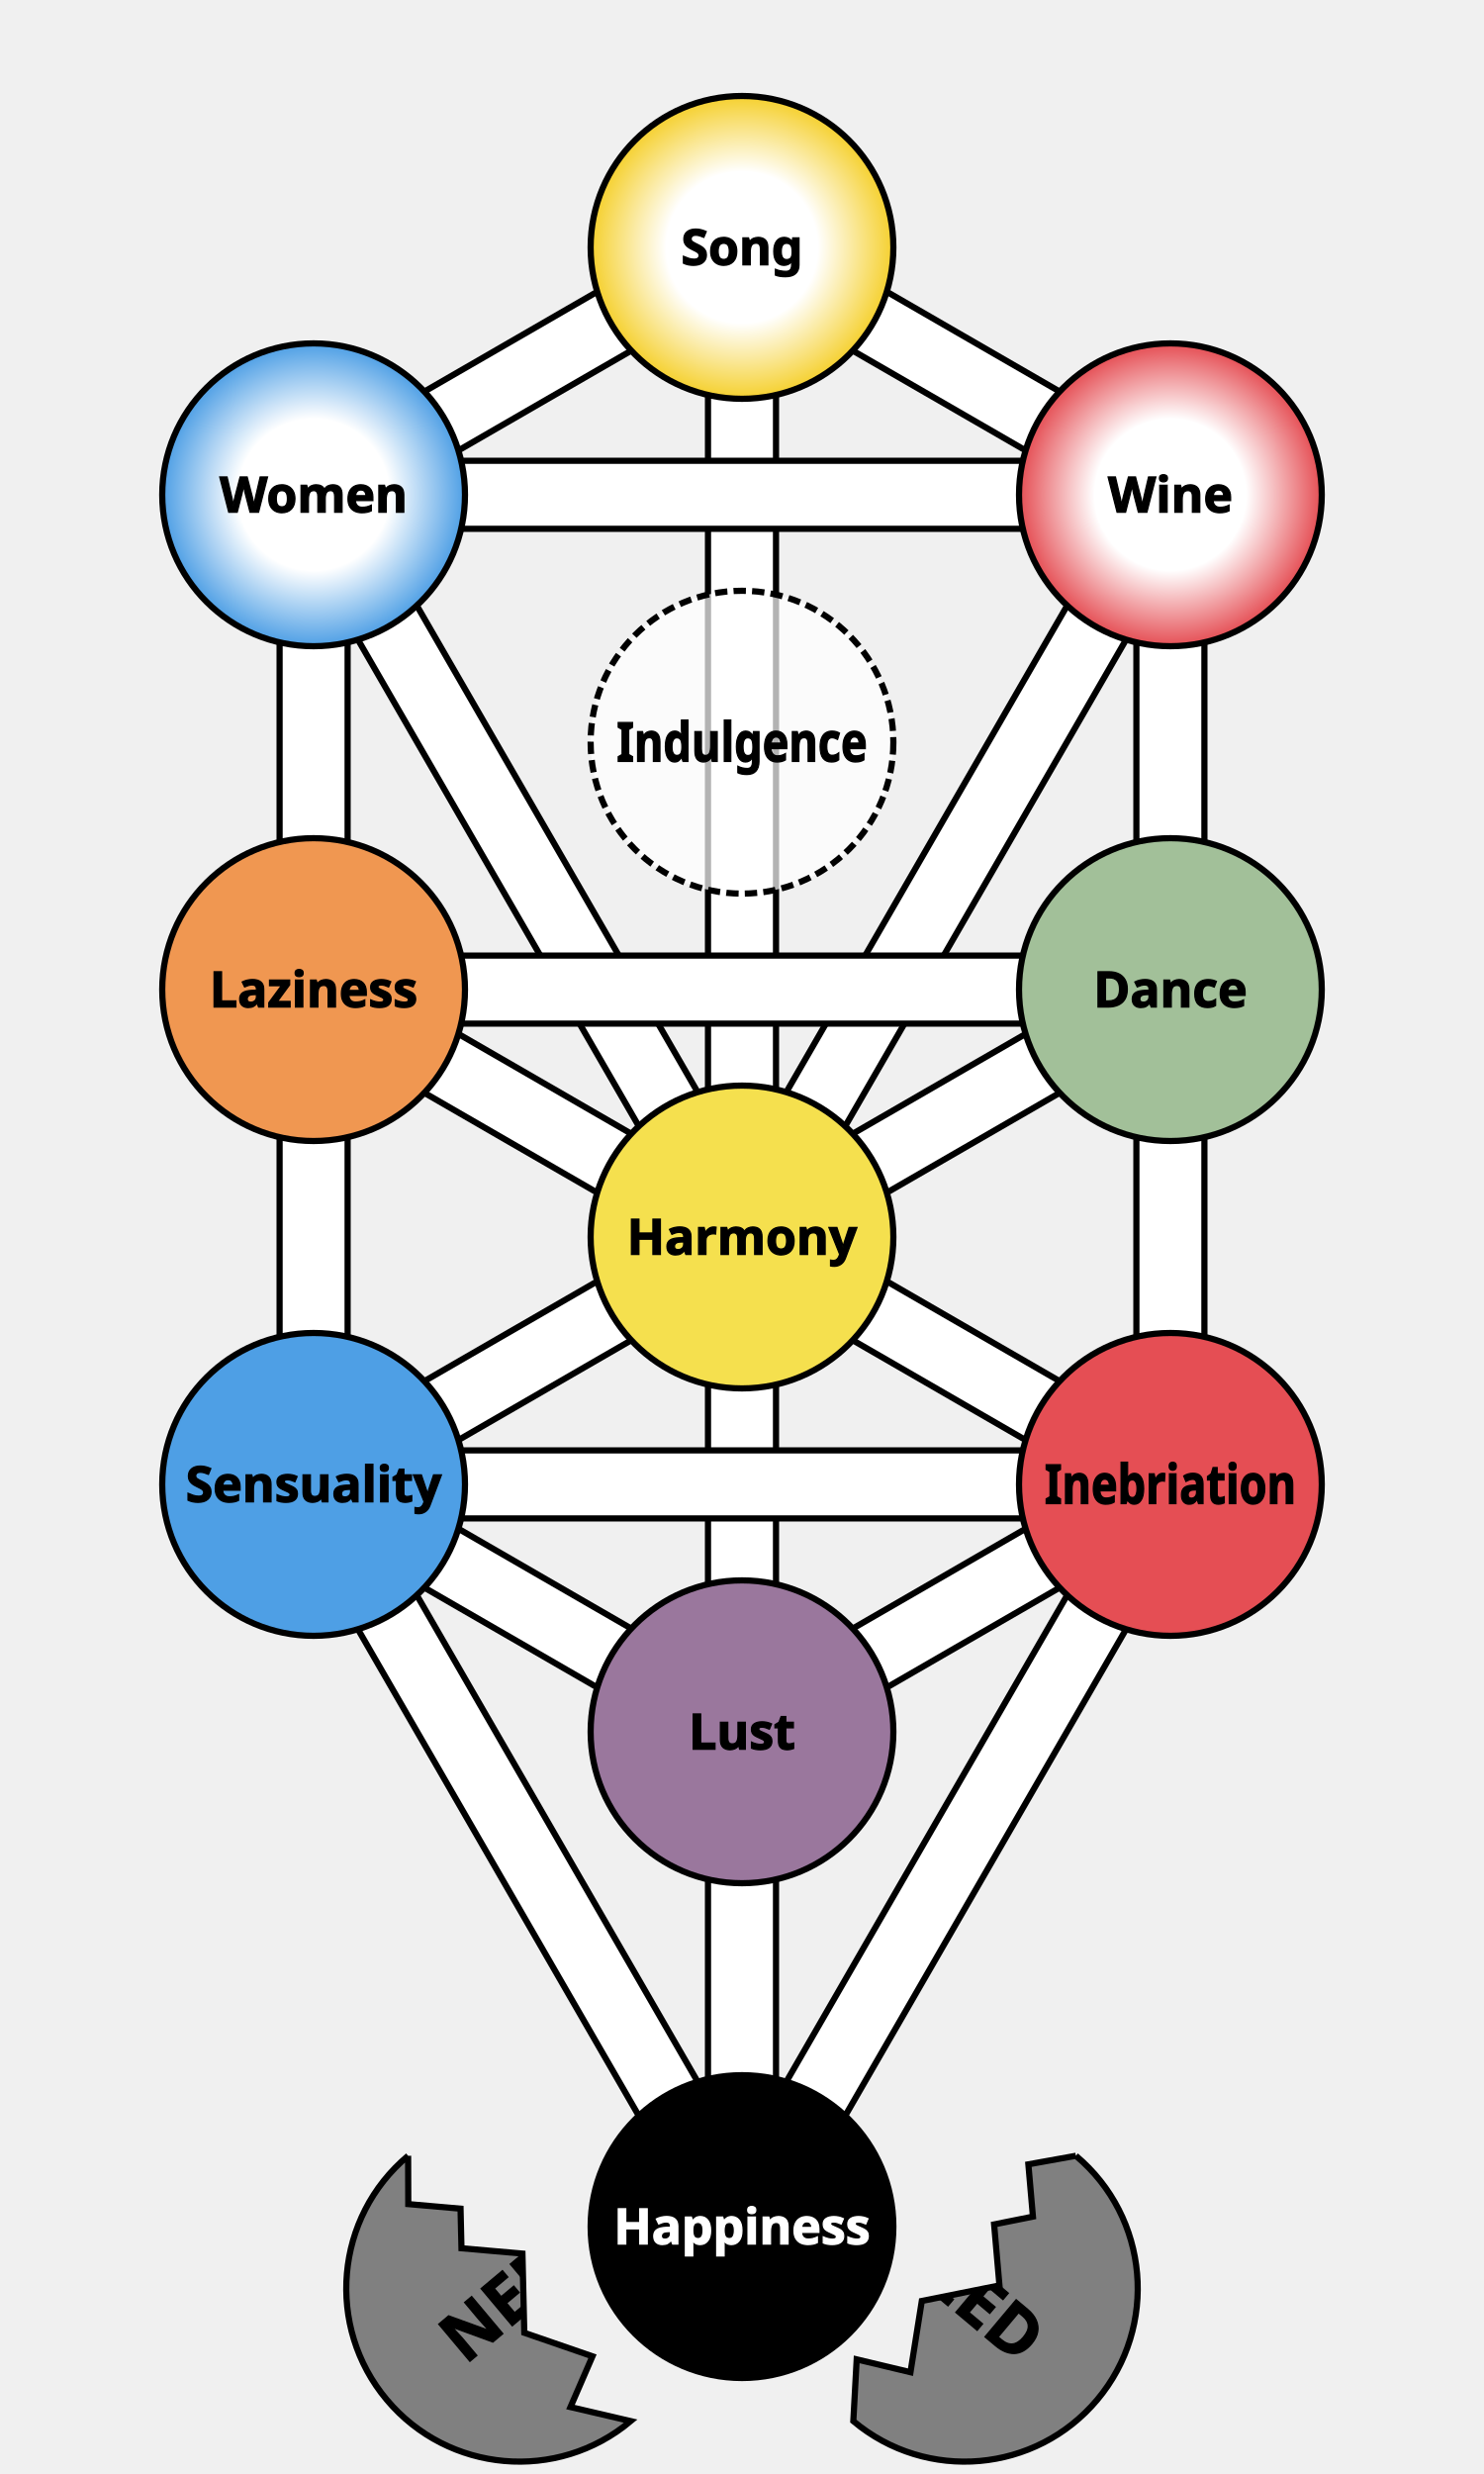
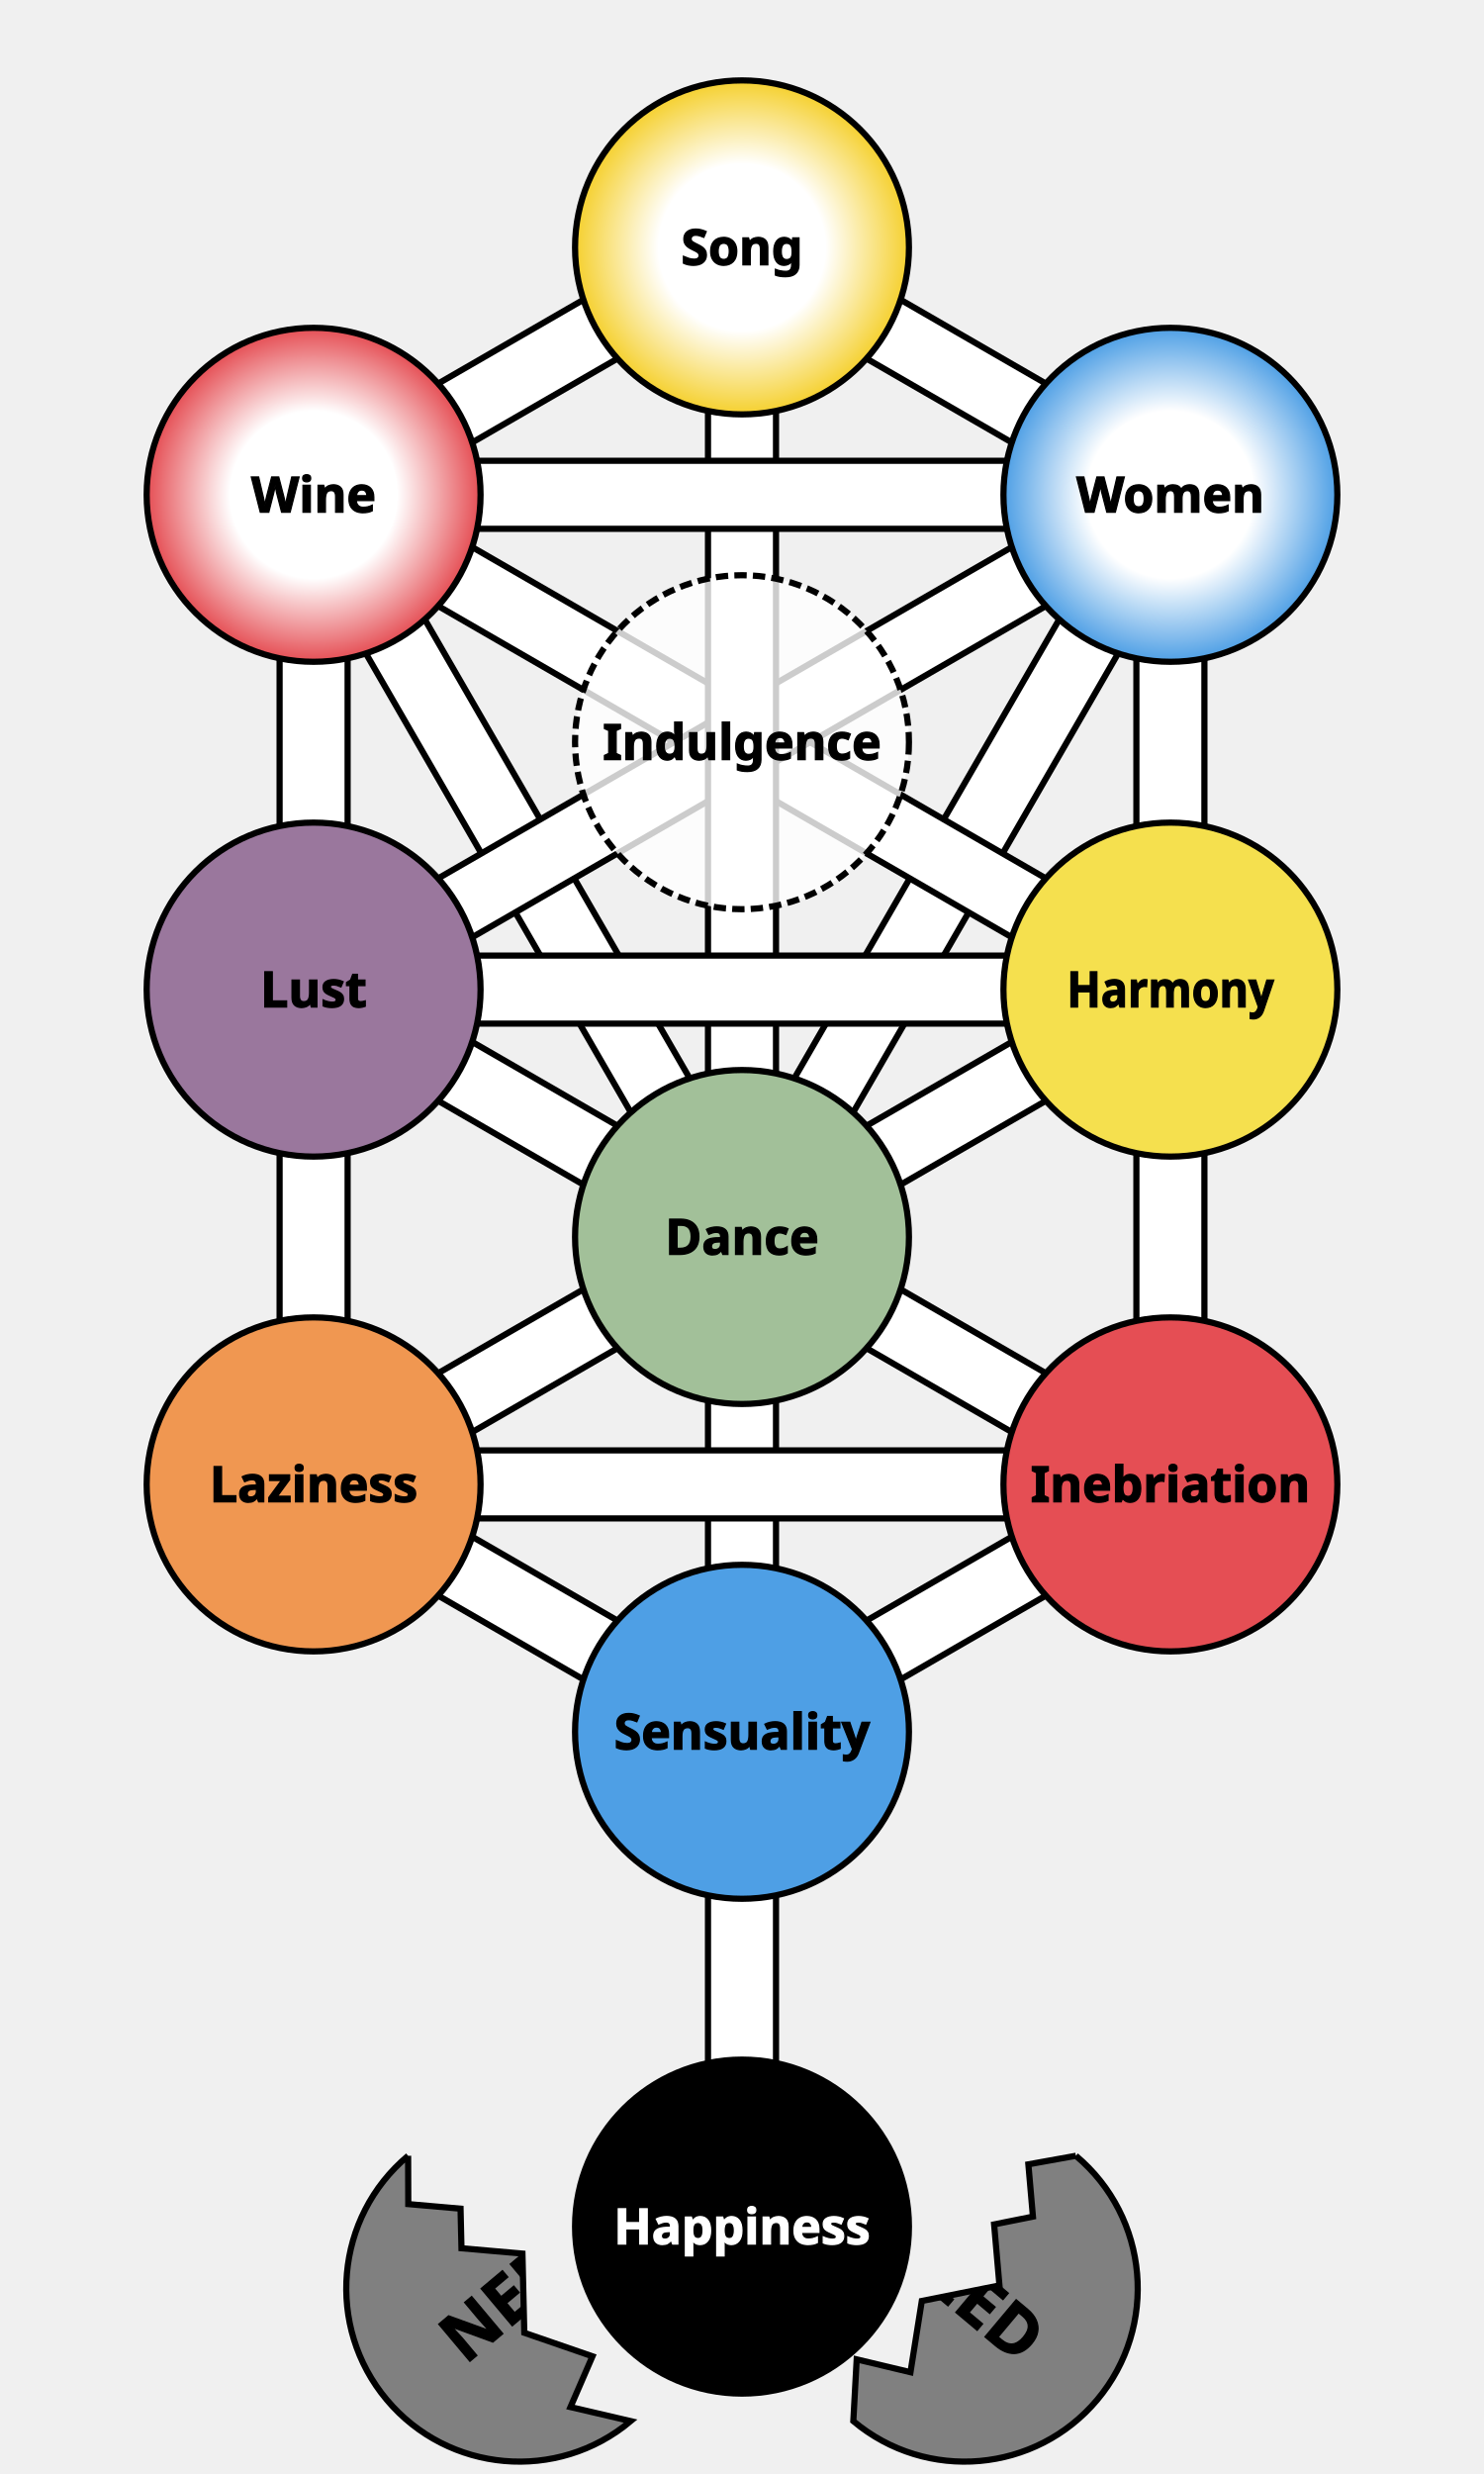
<svg xmlns="http://www.w3.org/2000/svg" version="1.2" width="360" height="600" viewBox="-600 -1000 1200 2000" preserveAspectRatio="xMinYMin meet">
  <style type="text/css">

   g.midtext text {
      text-anchor: middle; 
      dominant-baseline: middle; 
   } 

</style>
  <defs>
-     <circle id="sephira" r="122.407">
+     <circle id="sephira" r="135">
      </circle>
-     <path id="path-11" fill="none" d="M0,-800 L 346.41,-600" />
-     <path id="path-12" fill="none" d="M-346.41,-600 L0,-800" />
-     <path id="path-13" fill="none" d="M0,-800 L 0,0" />
-     <path id="path-14" fill="none" d="M-346.41,-600 L346.41,-600" />
-     <path id="path-15" fill="none" d="M0,0 L346.41,-600" />
-     <path id="path-16" fill="none" d="M346.41,-600 L346.41,-200" />
-     <path id="path-17" fill="none" d="M-346.41,-600 L0,0" />
-     <path id="path-18" fill="none" d="M-346.41,-600 L-346.41,-200" />
-     <path id="path-19" fill="none" d="M-346.41,-200 L346.41,-200" />
-     <path id="path-20" fill="none" d="M0,0 L346.41,-200" />
-     <path id="path-21" fill="none" d="M346.41,-200 L346.41,200" />
-     <path id="path-22" fill="none" d="M-346.41,-200 L0,0" />
-     <path id="path-23" fill="none" d="M-346.41,-200 L-346.41,200" />
-     <path id="path-24" fill="none" d="M0,0 L346.41,200" />
-     <path id="path-25" fill="none" d="M0,0 L0,400" />
-     <path id="path-26" fill="none" d="M-346.41,200 L0,0" />
-     <path id="path-27" fill="none" d="M-346.41,200 L346.41,200" />
-     <path id="path-28" fill="none" d="M0,400 L346.41,200" />
-     <path id="path-29" fill="none" d="M0,800 L346.41,200" />
-     <path id="path-30" fill="none" d="M-346.41,200 L0,400" />
-     <path id="path-31" fill="none" d="M-346.41,200 L0,800" />
-     <path id="path-32" fill="none" d="M0,400 L0,800" />
+     <path id="path-2" fill="none" d="M0,-800 L346.41,-600" />
+     <path id="path-4" fill="none" d="M346.41,-600 v400" />
+     <path id="path-5" fill="none" d="M0,-800 L-346.41,-600" />
+     <path id="path-6" fill="none" d="M346.41,-600 L-346.41,-200" />
+     <path id="path-8" fill="none" d="M346.41,-200 L-346.41,-200" />
+     <path id="path-9" fill="none" d="M346.41,-200 L0,0" />
+     <path id="path-11" fill="none" d="M346.41,-600 L0,0" />
+     <path id="path-12" fill="none" d="M-346.41,-600 L-346.41,-200" />
+     <path id="path-14" fill="none" d="M0,-800 L0,0" />
+     <path id="path-16" fill="none" d="M346.41,200 L-346.41,200" />
+     <path id="path-17" fill="none" d="M0,0 L346.41,200" />
+     <path id="path-18" fill="none" d="M346.41,-200 v400" />
+     <path id="path-20" fill="none" d="M-346.41,200 L0,400" />
+     <path id="path-21" fill="none" d="M-346.41,-200 v400" />
+     <path id="path-22" fill="none" d="M346.41,200 L0,400" />
+     <path id="path-24" fill="none" d="M346.41,-600 L-346.41,-600" />
+     <path id="path-25" fill="none" d="M0,0 v400" />
+     <path id="path-27" fill="none" d="M0,0 L-346.41,200" />
+     <path id="path-28" fill="none" d="M-346.41,-600 L0,0" />
+     <path id="path-29" fill="none" d="M-346.41,-200 L0,0" />
+     <path id="path-31" fill="none" d="M-346.41,-600 L346.41,-200" />
+     <path id="path-32" fill="none" d="M0,400 v400" />
  </defs>
  <g>
+     <use href="#path-2" stroke="black" stroke-width="60" />
+     <use href="#path-2" stroke="white" stroke-width="50" />
+     <use href="#path-4" stroke="black" stroke-width="60" />
+     <use href="#path-4" stroke="white" stroke-width="50" />
+     <use href="#path-5" stroke="black" stroke-width="60" />
+     <use href="#path-5" stroke="white" stroke-width="50" />
    <use href="#path-11" stroke="black" stroke-width="60" />
    <use href="#path-11" stroke="white" stroke-width="50" />
+     <use href="#path-28" stroke="black" stroke-width="60" />
+     <use href="#path-28" stroke="white" stroke-width="50" />
+     <use href="#path-31" stroke="black" stroke-width="60" />
+     <use href="#path-31" stroke="white" stroke-width="50" />
+     <use href="#path-6" stroke="black" stroke-width="60" />
+     <use href="#path-6" stroke="white" stroke-width="50" />
+     <use href="#path-14" stroke="black" stroke-width="60" />
+     <use href="#path-14" stroke="white" stroke-width="50" />
+     <use href="#path-8" stroke="black" stroke-width="60" />
+     <use href="#path-8" stroke="white" stroke-width="50" />
+     <use href="#path-24" stroke="black" stroke-width="60" />
+     <use href="#path-24" stroke="white" stroke-width="50" />
    <use href="#path-12" stroke="black" stroke-width="60" />
    <use href="#path-12" stroke="white" stroke-width="50" />
-     <use href="#path-13" stroke="black" stroke-width="60" />
-     <use href="#path-13" stroke="white" stroke-width="50" />
-     <use href="#path-14" stroke="black" stroke-width="60" />
-     <use href="#path-14" stroke="white" stroke-width="50" />
-     <use href="#path-15" stroke="black" stroke-width="60" />
-     <use href="#path-15" stroke="white" stroke-width="50" />
+     <use href="#path-18" stroke="black" stroke-width="60" />
+     <use href="#path-18" stroke="white" stroke-width="50" />
+     <use href="#path-21" stroke="black" stroke-width="60" />
+     <use href="#path-21" stroke="white" stroke-width="50" />
+     <use href="#path-25" stroke="black" stroke-width="60" />
+     <use href="#path-25" stroke="white" stroke-width="50" />
+     <use href="#path-17" stroke="black" stroke-width="60" />
+     <use href="#path-17" stroke="white" stroke-width="50" />
+     <use href="#path-20" stroke="black" stroke-width="60" />
+     <use href="#path-20" stroke="white" stroke-width="50" />
+     <use href="#path-22" stroke="black" stroke-width="60" />
+     <use href="#path-22" stroke="white" stroke-width="50" />
+     <use href="#path-27" stroke="black" stroke-width="60" />
+     <use href="#path-27" stroke="white" stroke-width="50" />
+     <use href="#path-9" stroke="black" stroke-width="60" />
+     <use href="#path-9" stroke="white" stroke-width="50" />
+     <use href="#path-29" stroke="black" stroke-width="60" />
+     <use href="#path-29" stroke="white" stroke-width="50" />
    <use href="#path-16" stroke="black" stroke-width="60" />
    <use href="#path-16" stroke="white" stroke-width="50" />
-     <use href="#path-17" stroke="black" stroke-width="60" />
-     <use href="#path-17" stroke="white" stroke-width="50" />
-     <use href="#path-18" stroke="black" stroke-width="60" />
-     <use href="#path-18" stroke="white" stroke-width="50" />
-     <use href="#path-19" stroke="black" stroke-width="60" />
-     <use href="#path-19" stroke="white" stroke-width="50" />
-     <use href="#path-20" stroke="black" stroke-width="60" />
-     <use href="#path-20" stroke="white" stroke-width="50" />
-     <use href="#path-21" stroke="black" stroke-width="60" />
-     <use href="#path-21" stroke="white" stroke-width="50" />
-     <use href="#path-22" stroke="black" stroke-width="60" />
-     <use href="#path-22" stroke="white" stroke-width="50" />
-     <use href="#path-23" stroke="black" stroke-width="60" />
-     <use href="#path-23" stroke="white" stroke-width="50" />
-     <use href="#path-24" stroke="black" stroke-width="60" />
-     <use href="#path-24" stroke="white" stroke-width="50" />
-     <use href="#path-25" stroke="black" stroke-width="60" />
-     <use href="#path-25" stroke="white" stroke-width="50" />
-     <use href="#path-26" stroke="black" stroke-width="60" />
-     <use href="#path-26" stroke="white" stroke-width="50" />
-     <use href="#path-27" stroke="black" stroke-width="60" />
-     <use href="#path-27" stroke="white" stroke-width="50" />
-     <use href="#path-28" stroke="black" stroke-width="60" />
-     <use href="#path-28" stroke="white" stroke-width="50" />
-     <use href="#path-29" stroke="black" stroke-width="60" />
-     <use href="#path-29" stroke="white" stroke-width="50" />
-     <use href="#path-30" stroke="black" stroke-width="60" />
-     <use href="#path-30" stroke="white" stroke-width="50" />
-     <use href="#path-31" stroke="black" stroke-width="60" />
-     <use href="#path-31" stroke="white" stroke-width="50" />
    <use href="#path-32" stroke="black" stroke-width="60" />
    <use href="#path-32" stroke="white" stroke-width="50" />
  </g>
  <g stroke="black" stroke-width="5">
    <radialGradient id="loveGrad">
      <stop offset="0%" stop-color="white" />
      <stop offset="50%" stop-color="white" />
      <stop offset="100%" stop-color="#f5d02e" />
    </radialGradient>
    <radialGradient id="courageGrad">
      <stop offset="0%" stop-color="white" />
      <stop offset="50%" stop-color="white" />
      <stop offset="100%" stop-color="#e54e54" />
    </radialGradient>
    <radialGradient id="truthGrad">
      <stop offset="0%" stop-color="white" />
      <stop offset="50%" stop-color="white" />
      <stop offset="100%" stop-color="#4e9fe5" />
    </radialGradient>
    <use href="#sephira" fill="url(#loveGrad)" x="0" y="-800" />
-     <use href="#sephira" fill="url(#courageGrad)" x="346.41" y="-600" />
-     <use href="#sephira" fill="url(#truthGrad)" x="-346.41" y="-600" />
-     <use href="#sephira" x="0" y="-400" fill="white" fill-opacity="0.7" stroke-dasharray="10 5" />
-     <use href="#sephira" fill="#a2c099" x="346.41" y="-200" />
-     <use href="#sephira" fill="#f09751" x="-346.41" y="-200" />
-     <use href="#sephira" fill="#f5e04e" x="0" y="0" />
+     <use href="#sephira" fill="url(#truthGrad)" x="346.41" y="-600" />
+     <use href="#sephira" fill="url(#courageGrad)" x="-346.41" y="-600" />
+     <use href="#sephira" x="0" y="-400" fill="white" fill-opacity="0.8" stroke-dasharray="10 5" />
+     <use href="#sephira" fill="#f5e04e" x="346.41" y="-200" />
+     <use href="#sephira" fill="#9a779d" x="-346.41" y="-200" />
+     <use href="#sephira" fill="#a2c099" x="0" y="0" />
    <use href="#sephira" fill="#e54e54" x="346.41" y="200" />
-     <use href="#sephira" fill="#4e9fe5" x="-346.41" y="200" />
-     <use href="#sephira" fill="#9a779d" x="0" y="400" />
+     <use href="#sephira" fill="#f09751" x="-346.41" y="200" />
+     <use href="#sephira" fill="#4e9fe5" x="0" y="400" />
    <use href="#sephira" fill="black" x="0" y="800" />
  </g>
  <g class="midtext" fill="black" stroke="black" stroke-width="1" font-size="40" font-family="verdana, sans-serif" font-weight="bold">
    <text x="0" y="-800">Song</text>
-     <text x="346.41" y="-600">Wine</text>
-     <text x="-346.41" y="-600">Women</text>
-     <text transform="translate(0,-400) scale(0.9,1.1)">Indulgence</text>
-     <text x="346.41" y="-200">Dance</text>
-     <text x="-346.41" y="-200">Laziness</text>
-     <text x="0" y="0">Harmony</text>
-     <text transform="translate(346.41,200) scale(0.9,1.1)">Inebriation</text>
-     <text x="-346.41" y="200">Sensuality</text>
-     <text x="0" y="400">Lust</text>
+     <text x="346.41" y="-600">Women</text>
+     <text x="-346.41" y="-600">Wine</text>
+     <text transform="translate(346.41,-200) scale(0.9,1)">Harmony</text>
+     <text x="-346.41" y="-200">Lust</text>
+     <text x="0" y="0">Dance</text>
+     <text x="346.41" y="200">Inebriation</text>
+     <text x="-346.41" y="200">Laziness</text>
+     <text x="0" y="400">Sensuality</text>
    <text stroke="white" fill="white" x="0" y="800">Happiness</text>
+     <text x="0" y="-400">Indulgence</text>
  </g>
  <defs>
    <text id="prideText" fill="black" stroke="black" stroke-width="1" font-weight="bold" font-size="55" dominant-baseline="middle" text-anchor="middle" font-family="verdana, sans-serif">NEED</text>
    <path id="leftEggShape" d="M0 -140 A122 122, 0 0 0, 0 140        L -30 100, 10 80, -20 30, 20 -20,           -15 -55, 5 -80, -25 -110,          0 -140">
      </path>
    <clipPath id="leftEggClip">
      <use href="#leftEggShape" />
    </clipPath>
    <g id="leftEgg">
      <use href="#leftEggShape" fill="gray" stroke="black" stroke-width="5" />
      <use href="#prideText" clip-path="url(#leftEggClip)" />
    </g>
    <path id="rightEggShape" d="M0 -140 A122 122, 0 0 1, 0 140        L -30 100, 10 80, -20 30, 20 -20,           -15 -55, 5 -80, -25 -110,          0 -140">
      </path>
    <clipPath id="rightEggClip">
      <use href="#rightEggShape" />
    </clipPath>
    <g id="rightEgg">
      <use href="#rightEggShape" fill="gray" stroke="black" stroke-width="5" />
      <use href="#prideText" clip-path="url(#rightEggClip)" />
    </g>
  </defs>
  <g>
    <use href="#leftEgg" transform="translate(-180,850) rotate(-40)" />
    <use href="#rightEgg" transform="translate(180,850) rotate(40)" />
  </g>
</svg>
